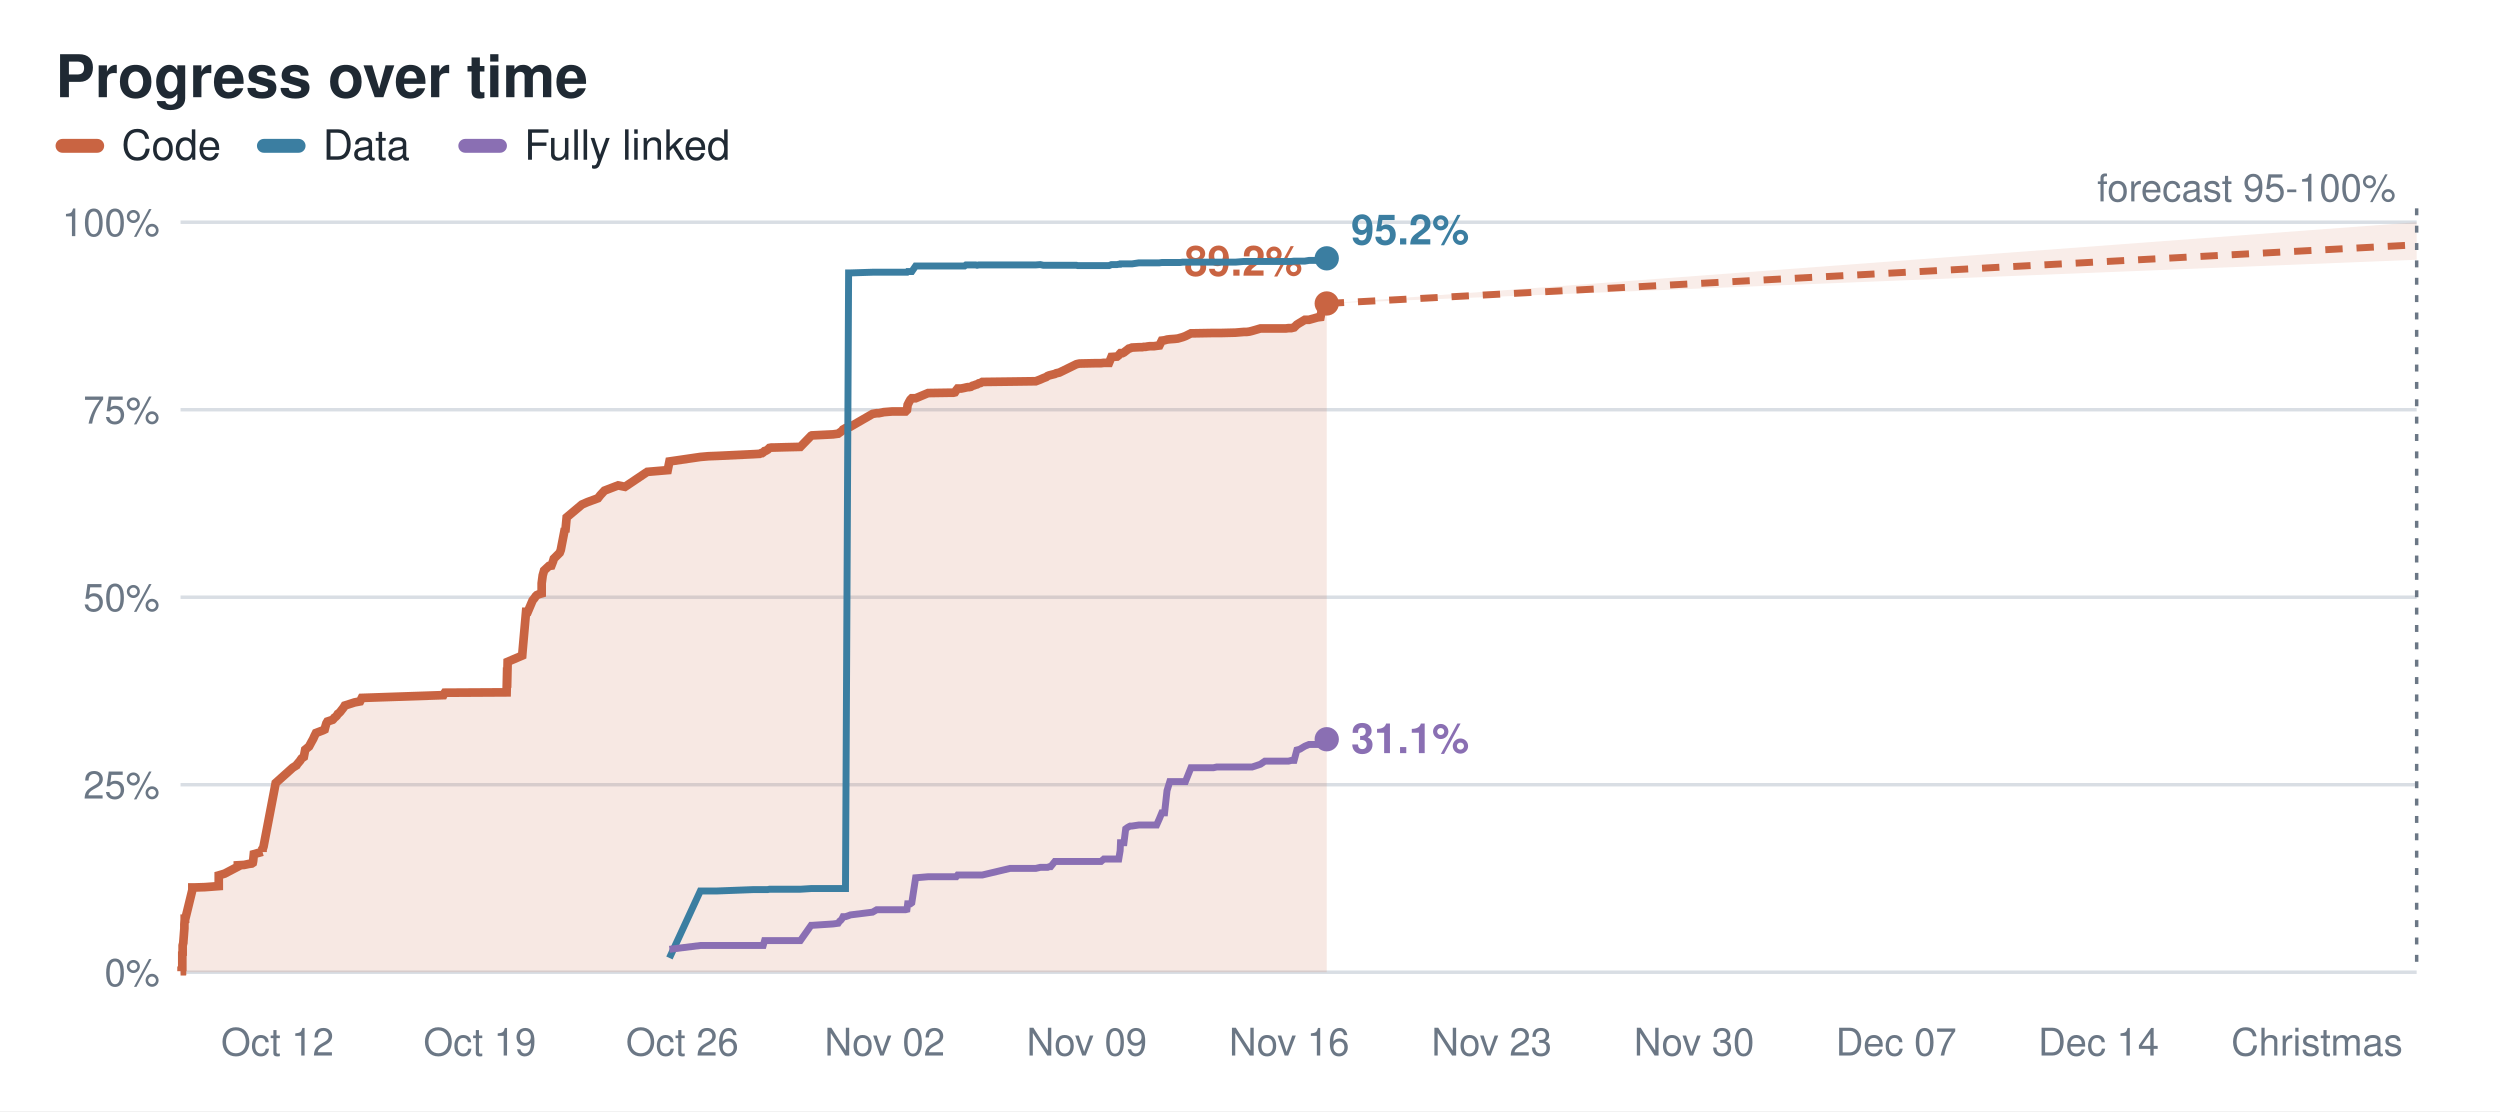
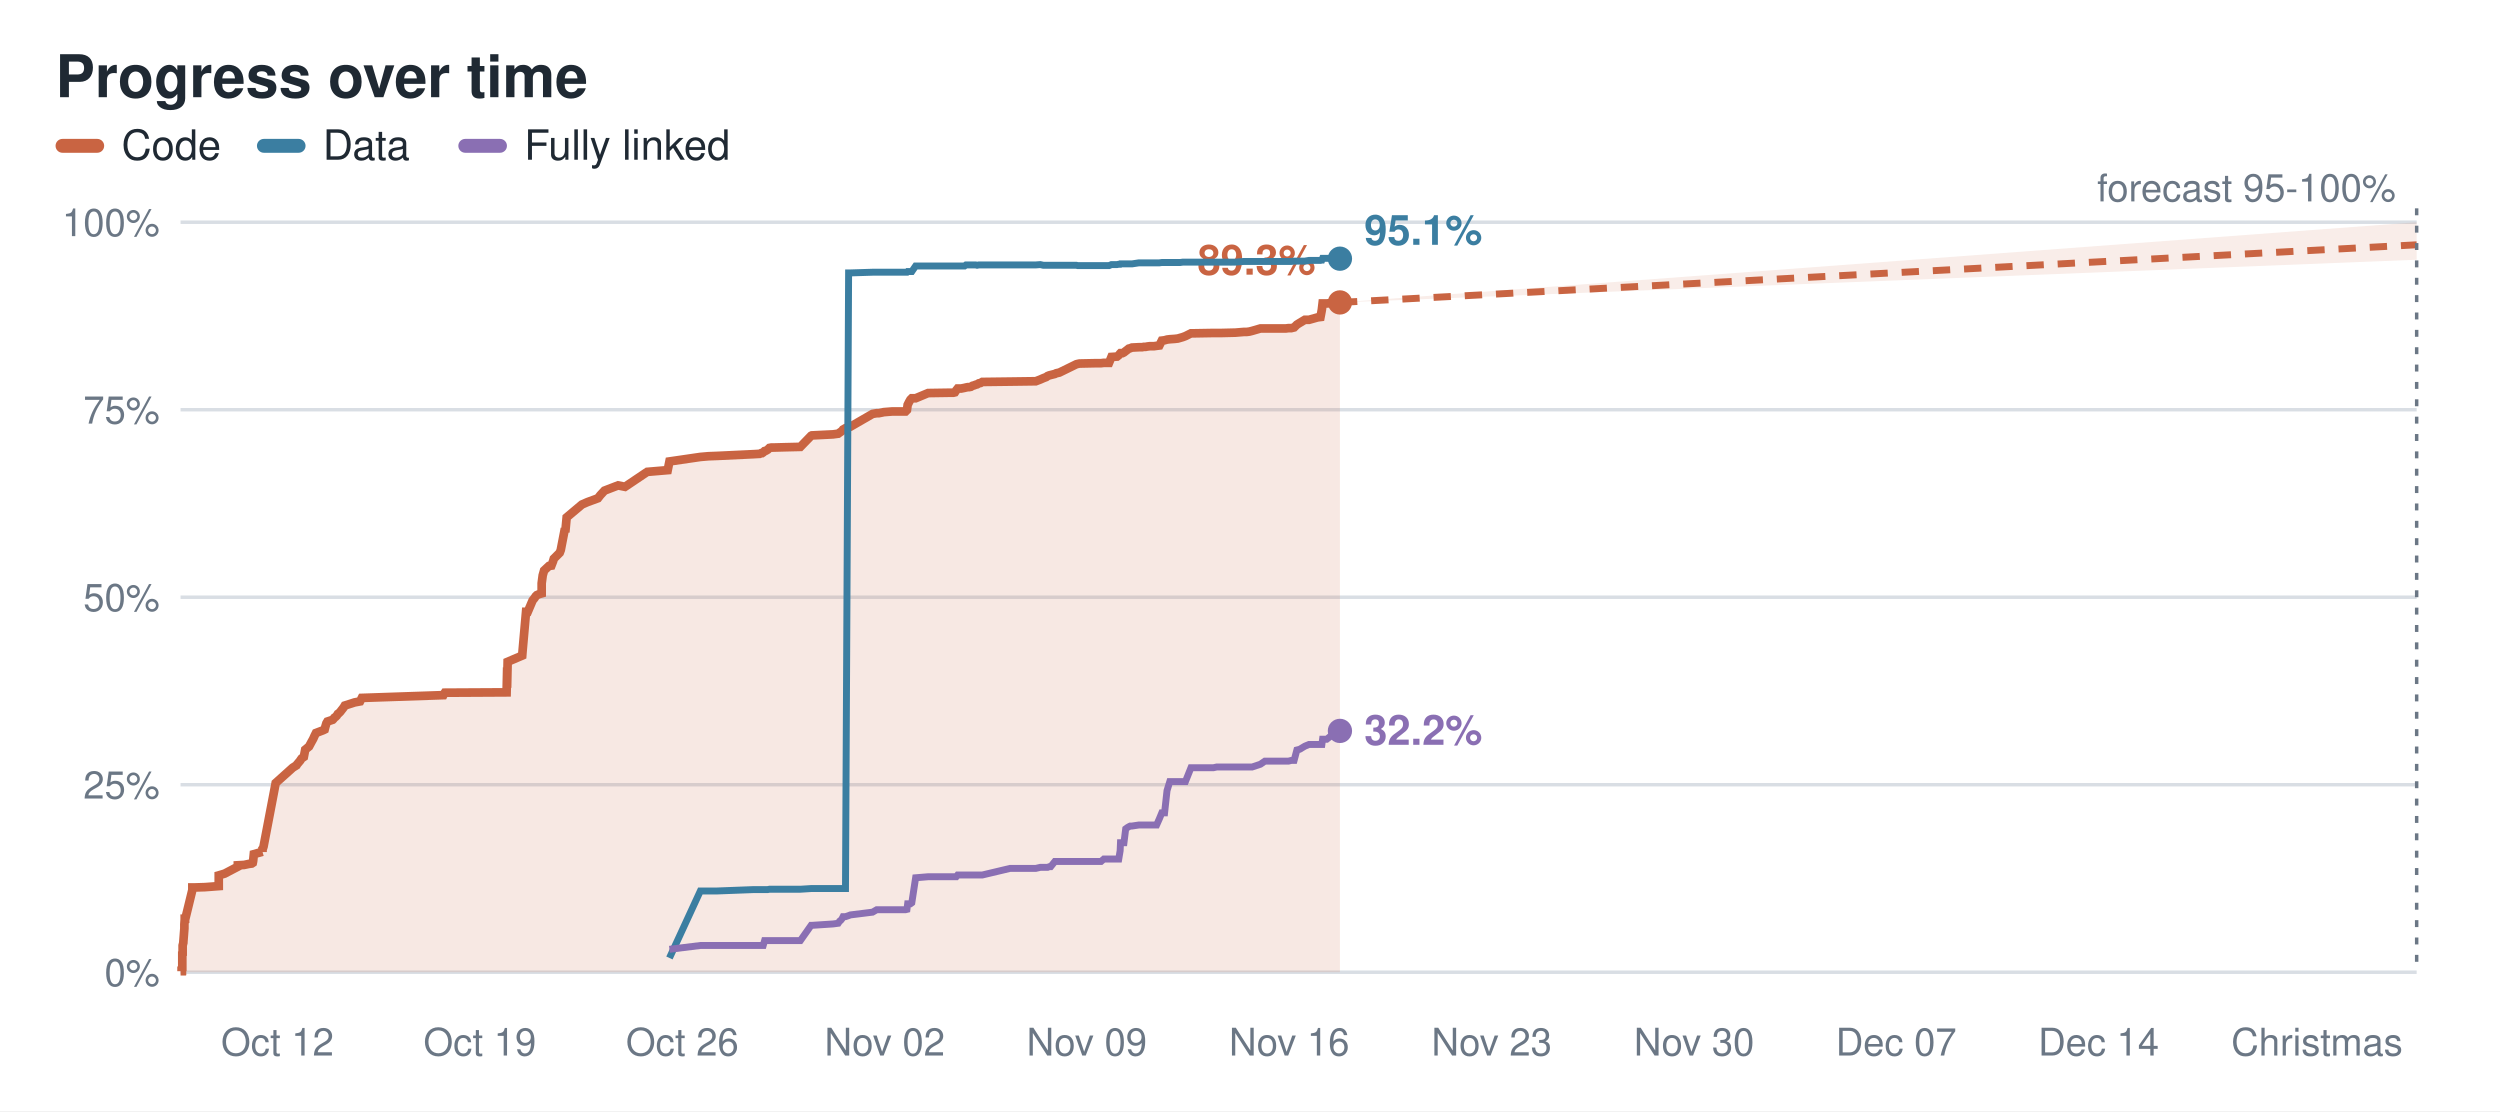
<svg xmlns="http://www.w3.org/2000/svg" viewBox="0 0 720 320" width="720" height="320" font-family="-apple-system,Segoe UI,Helvetica,Arial,sans-serif" role="img" aria-label="Progress over time">
  <rect width="100%" height="100%" fill="#ffffff" />
  <text x="16" y="28" font-size="17" font-weight="600" fill="#1f2933">Progress over time</text>
  <rect x="16" y="40" width="14" height="4" rx="2" fill="#c96442" />
  <text x="35" y="46" font-size="12" fill="#1f2933">Code</text>
  <rect x="74" y="40" width="14" height="4" rx="2" fill="#3b7ea1" />
  <text x="93" y="46" font-size="12" fill="#1f2933">Data</text>
  <rect x="132" y="40" width="14" height="4" rx="2" fill="#8a6fb3" />
  <text x="151" y="46" font-size="12" fill="#1f2933">Fully linked</text>
  <line x1="52" y1="280.0" x2="696" y2="280.0" stroke="#d9dee4" />
  <text x="46" y="284.0" font-size="11" fill="#6b7785" text-anchor="end">0%</text>
  <line x1="52" y1="226.0" x2="696" y2="226.0" stroke="#d9dee4" />
  <text x="46" y="230.0" font-size="11" fill="#6b7785" text-anchor="end">25%</text>
  <line x1="52" y1="172.0" x2="696" y2="172.0" stroke="#d9dee4" />
  <text x="46" y="176.0" font-size="11" fill="#6b7785" text-anchor="end">50%</text>
  <line x1="52" y1="118.0" x2="696" y2="118.0" stroke="#d9dee4" />
  <text x="46" y="122.0" font-size="11" fill="#6b7785" text-anchor="end">75%</text>
  <line x1="52" y1="64.0" x2="696" y2="64.0" stroke="#d9dee4" />
  <text x="46" y="68.0" font-size="11" fill="#6b7785" text-anchor="end">100%</text>
  <text x="79.9" y="304" font-size="11" fill="#6b7785" text-anchor="middle">Oct 12</text>
  <text x="138.2" y="304" font-size="11" fill="#6b7785" text-anchor="middle">Oct 19</text>
  <text x="196.5" y="304" font-size="11" fill="#6b7785" text-anchor="middle">Oct 26</text>
  <text x="254.8" y="304" font-size="11" fill="#6b7785" text-anchor="middle">Nov 02</text>
  <text x="313.0" y="304" font-size="11" fill="#6b7785" text-anchor="middle">Nov 09</text>
  <text x="371.3" y="304" font-size="11" fill="#6b7785" text-anchor="middle">Nov 16</text>
  <text x="429.6" y="304" font-size="11" fill="#6b7785" text-anchor="middle">Nov 23</text>
  <text x="487.9" y="304" font-size="11" fill="#6b7785" text-anchor="middle">Nov 30</text>
  <text x="546.1" y="304" font-size="11" fill="#6b7785" text-anchor="middle">Dec 07</text>
  <text x="604.4" y="304" font-size="11" fill="#6b7785" text-anchor="middle">Dec 14</text>
-   <polygon points="382.1,87.4 696.0,64.0 696.0,74.8" fill="#c96442" opacity="0.12" />
-   <line x1="382.1" y1="87.4" x2="696.0" y2="70.5" stroke="#c96442" stroke-width="2" stroke-dasharray="5,4" />
+   <polygon points="385.9,87.1 696.0,64.0 696.0,74.8" fill="#c96442" opacity="0.12" />
+   <line x1="385.9" y1="87.1" x2="696.0" y2="70.5" stroke="#c96442" stroke-width="2" stroke-dasharray="5,4" />
  <line x1="696.0" y1="60" x2="696.0" y2="280.0" stroke="#6b7785" stroke-dasharray="2,3" />
  <text x="692.0" y="304" font-size="11" fill="#6b7785" text-anchor="end">Christmas</text>
  <text x="690.0" y="58.0" font-size="11" fill="#6b7785" text-anchor="end">forecast 95-100%</text>
-   <polygon points="52.0,280.0 52.0,279.7 52.0,279.7 52.1,279.7 52.1,279.7 52.3,279.7 52.3,279.7 52.3,279.7 52.3,279.7 52.3,279.6 52.3,279.6 52.3,279.6 52.3,279.6 52.4,279.6 52.4,279.5 52.4,279.5 52.4,279.5 52.4,279.5 52.4,279.5 52.4,279.4 52.4,279.4 52.4,279.4 52.4,279.4 52.4,279.4 52.4,279.3 52.4,279.3 52.4,279.3 52.4,279.3 52.4,279.2 52.4,279.2 52.5,279.1 52.5,279.1 52.5,279.0 52.5,279.0 52.5,278.9 52.5,278.9 52.5,278.9 52.5,278.8 52.5,278.8 52.5,278.7 52.5,278.7 52.5,278.6 52.5,274.0 52.6,275.3 52.6,274.0 52.6,274.0 52.6,274.0 52.6,272.9 52.6,272.3 52.8,271.5 52.8,271.3 53.1,267.4 53.1,267.0 53.1,266.2 53.2,264.8 53.2,264.7 53.2,264.6 53.3,264.6 53.3,264.4 53.3,264.3 53.3,264.4 53.3,264.4 53.3,264.4 53.4,264.5 55.4,256.3 55.4,255.7 55.4,255.6 55.7,255.6 55.8,255.6 59.0,255.5 63.0,255.2 63.0,252.1 64.7,251.6 68.5,249.6 68.5,249.2 70.3,249.1 71.7,248.8 72.5,248.7 72.5,248.7 72.8,248.5 72.9,248.0 73.1,246.0 75.6,245.3 75.6,245.4 75.6,244.5 75.7,244.4 75.9,243.8 79.4,225.5 84.3,221.1 85.4,220.4 85.5,220.2 86.5,219.0 86.6,218.8 86.9,218.4 87.5,218.0 87.9,215.9 89.0,215.0 89.7,213.7 90.2,212.8 90.6,211.9 91.0,211.1 93.1,210.3 93.5,210.1 93.7,209.3 94.0,208.3 94.3,207.8 95.8,207.3 96.0,207.1 96.3,206.7 96.6,206.5 97.0,206.1 97.3,205.6 97.6,205.4 98.0,205.0 98.3,204.6 98.7,204.1 99.0,203.7 99.3,203.2 101.5,202.5 102.1,202.3 103.7,202.0 104.2,201.0 127.7,200.2 127.9,199.8 128.1,199.5 145.9,199.4 146.0,195.1 146.1,195.2 146.2,190.6 150.4,188.8 150.5,187.5 151.5,176.2 152.0,176.2 153.4,172.9 153.9,172.3 154.3,171.7 154.6,171.4 155.3,171.1 156.0,170.9 156.0,168.0 156.3,165.7 156.7,164.3 158.1,163.0 158.8,162.9 159.3,161.6 159.5,160.9 161.2,159.2 161.5,158.4 162.7,152.2 162.8,153.3 163.2,149.0 167.6,145.3 169.2,144.6 172.2,143.5 172.9,142.6 174.1,141.3 178.0,139.8 180.0,140.2 186.4,135.9 192.3,135.4 192.8,132.9 201.7,131.6 204.0,131.4 206.6,131.3 217.1,130.8 218.8,130.7 219.2,130.5 219.5,130.5 219.8,130.3 220.2,129.9 220.6,129.8 221.1,129.5 221.6,129.0 222.1,128.9 222.6,128.9 226.3,128.8 230.5,128.7 233.6,125.5 233.8,125.4 239.9,125.1 241.4,124.9 241.8,124.6 242.1,124.4 242.5,124.1 242.8,123.7 243.5,123.3 244.4,123.1 244.9,122.9 251.3,119.2 252.5,119.0 253.1,119.0 254.1,118.8 254.5,118.7 257.0,118.5 260.8,118.5 261.2,118.1 261.4,116.6 261.8,115.8 262.2,115.1 262.6,114.7 263.7,114.7 267.3,113.2 267.5,113.2 273.9,113.1 274.6,113.1 275.0,113.0 275.4,112.4 275.8,111.9 276.4,111.9 276.8,111.9 277.3,111.8 277.8,111.7 278.2,111.6 278.7,111.5 279.1,111.5 279.6,111.4 280.1,111.1 280.5,111.0 281.0,110.8 281.4,110.7 281.9,110.4 282.4,110.3 282.9,110.0 290.9,109.9 298.3,109.8 299.6,109.3 300.5,108.9 301.3,108.6 301.7,108.3 302.2,108.1 302.6,108.0 303.8,107.7 304.2,107.5 305.1,107.3 310.0,104.9 310.4,104.8 310.9,104.7 315.6,104.6 316.0,104.6 317.1,104.6 317.9,104.5 318.9,104.5 319.4,104.5 320.1,102.8 321.7,102.7 322.2,102.3 322.6,101.8 322.7,101.7 323.3,101.7 323.7,101.5 324.2,101.1 324.6,100.8 325.1,100.4 325.5,100.3 326.0,100.1 328.0,100.0 328.9,100.0 329.4,99.9 329.9,99.9 330.4,99.8 331.2,99.7 331.7,99.7 332.4,99.7 333.1,99.6 333.9,99.5 334.6,98.1 335.4,98.0 336.1,97.8 336.9,97.7 338.3,97.6 339.2,97.5 339.9,97.3 340.6,97.1 341.4,96.8 343.0,96.0 343.8,96.0 349.5,95.9 350.4,95.9 351.1,95.9 351.8,95.9 355.8,95.8 358.2,95.6 359.0,95.6 359.8,95.5 360.6,95.3 363.0,94.6 364.3,94.6 370.3,94.6 371.1,94.5 371.9,94.5 372.7,94.3 373.5,93.5 374.3,93.0 375.8,92.1 377.0,92.1 379.5,91.4 380.3,91.3 380.6,89.7 380.7,89.1 380.9,87.4 382.1,87.4 382.1,280.0" fill="#c96442" opacity="0.15" />
-   <polyline points="52.0,279.7 52.0,279.7 52.1,279.7 52.1,279.7 52.3,279.7 52.3,279.7 52.3,279.7 52.3,279.7 52.3,279.6 52.3,279.6 52.3,279.6 52.3,279.6 52.4,279.6 52.4,279.5 52.4,279.5 52.4,279.5 52.4,279.5 52.4,279.5 52.4,279.4 52.4,279.4 52.4,279.4 52.4,279.4 52.4,279.4 52.4,279.3 52.4,279.3 52.4,279.3 52.4,279.3 52.4,279.2 52.4,279.2 52.5,279.1 52.5,279.1 52.5,279.0 52.5,279.0 52.5,278.9 52.5,278.9 52.5,278.9 52.5,278.8 52.5,278.8 52.5,278.7 52.5,278.7 52.5,278.6 52.5,274.0 52.6,275.3 52.6,274.0 52.6,274.0 52.6,274.0 52.6,272.9 52.6,272.3 52.8,271.5 52.8,271.3 53.1,267.4 53.1,267.0 53.1,266.2 53.2,264.8 53.2,264.7 53.2,264.6 53.3,264.6 53.3,264.4 53.3,264.3 53.3,264.4 53.3,264.4 53.3,264.4 53.4,264.5 55.4,256.3 55.4,255.7 55.4,255.6 55.7,255.6 55.8,255.6 59.0,255.5 63.0,255.2 63.0,252.1 64.7,251.6 68.5,249.6 68.5,249.2 70.3,249.1 71.7,248.8 72.5,248.7 72.5,248.7 72.8,248.5 72.9,248.0 73.1,246.0 75.6,245.3 75.6,245.4 75.6,244.5 75.7,244.4 75.9,243.8 79.4,225.5 84.3,221.1 85.4,220.4 85.5,220.2 86.5,219.0 86.6,218.8 86.9,218.4 87.5,218.0 87.9,215.9 89.0,215.0 89.7,213.7 90.2,212.8 90.6,211.9 91.0,211.1 93.1,210.3 93.5,210.1 93.7,209.3 94.0,208.3 94.3,207.8 95.8,207.3 96.0,207.1 96.3,206.7 96.6,206.5 97.0,206.1 97.3,205.6 97.6,205.4 98.0,205.0 98.3,204.6 98.7,204.1 99.0,203.7 99.3,203.2 101.5,202.5 102.1,202.3 103.7,202.0 104.2,201.0 127.7,200.2 127.9,199.8 128.1,199.5 145.9,199.4 146.0,195.1 146.1,195.2 146.2,190.6 150.4,188.8 150.5,187.5 151.5,176.2 152.0,176.2 153.4,172.9 153.9,172.3 154.3,171.7 154.6,171.4 155.3,171.1 156.0,170.9 156.0,168.0 156.3,165.7 156.7,164.3 158.1,163.0 158.8,162.9 159.3,161.6 159.5,160.9 161.2,159.2 161.5,158.4 162.7,152.2 162.8,153.3 163.2,149.0 167.6,145.3 169.2,144.6 172.2,143.5 172.9,142.6 174.1,141.3 178.0,139.8 180.0,140.2 186.4,135.9 192.3,135.4 192.8,132.9 201.7,131.6 204.0,131.4 206.6,131.3 217.1,130.8 218.8,130.7 219.2,130.5 219.5,130.5 219.8,130.3 220.2,129.9 220.6,129.8 221.1,129.5 221.6,129.0 222.1,128.9 222.6,128.9 226.3,128.8 230.5,128.7 233.6,125.5 233.8,125.4 239.9,125.1 241.4,124.9 241.8,124.6 242.1,124.4 242.5,124.1 242.8,123.7 243.5,123.3 244.4,123.1 244.9,122.9 251.3,119.2 252.5,119.0 253.1,119.0 254.1,118.8 254.5,118.7 257.0,118.5 260.8,118.5 261.2,118.1 261.4,116.6 261.8,115.8 262.2,115.1 262.6,114.7 263.7,114.7 267.3,113.2 267.5,113.2 273.9,113.1 274.6,113.1 275.0,113.0 275.4,112.4 275.8,111.9 276.4,111.9 276.8,111.9 277.3,111.8 277.8,111.7 278.2,111.6 278.7,111.5 279.1,111.5 279.6,111.4 280.1,111.1 280.5,111.0 281.0,110.8 281.4,110.7 281.9,110.4 282.4,110.3 282.9,110.0 290.9,109.9 298.3,109.8 299.6,109.3 300.5,108.9 301.3,108.6 301.7,108.3 302.2,108.1 302.6,108.0 303.8,107.7 304.2,107.5 305.1,107.3 310.0,104.9 310.4,104.8 310.9,104.7 315.6,104.6 316.0,104.6 317.1,104.6 317.9,104.5 318.9,104.5 319.4,104.5 320.1,102.8 321.7,102.7 322.2,102.3 322.6,101.8 322.7,101.7 323.3,101.7 323.7,101.5 324.2,101.1 324.6,100.8 325.1,100.4 325.5,100.3 326.0,100.1 328.0,100.0 328.9,100.0 329.4,99.9 329.9,99.9 330.4,99.8 331.2,99.7 331.7,99.7 332.4,99.7 333.1,99.6 333.9,99.5 334.6,98.1 335.4,98.0 336.1,97.8 336.9,97.7 338.3,97.6 339.2,97.5 339.9,97.3 340.6,97.1 341.4,96.8 343.0,96.0 343.8,96.0 349.5,95.9 350.4,95.9 351.1,95.9 351.8,95.9 355.8,95.8 358.2,95.6 359.0,95.6 359.8,95.5 360.6,95.3 363.0,94.6 364.3,94.6 370.3,94.6 371.1,94.5 371.9,94.5 372.7,94.3 373.5,93.5 374.3,93.0 375.8,92.1 377.0,92.1 379.5,91.4 380.3,91.3 380.6,89.7 380.7,89.1 380.9,87.4 382.1,87.4" fill="none" stroke="#c96442" stroke-width="2.5" />
-   <circle cx="382.1" cy="87.4" r="3.5" fill="#c96442" />
-   <text x="375.1" y="79.4" font-size="12" font-weight="600" fill="#c96442" text-anchor="end">89.2%</text>
-   <polyline points="192.8,275.9 201.7,256.6 204.0,256.6 206.6,256.6 217.1,256.2 218.8,256.2 219.2,256.2 219.5,256.2 219.8,256.2 220.2,256.2 220.6,256.2 221.1,256.2 221.6,256.1 222.1,256.1 222.6,256.1 226.3,256.1 230.5,256.1 233.6,255.9 233.8,255.9 239.9,255.9 241.4,255.9 241.8,255.9 242.1,255.9 242.5,255.9 242.8,255.9 243.5,255.9 244.4,78.6 244.9,78.6 251.3,78.4 252.5,78.4 253.1,78.4 254.1,78.4 254.5,78.4 257.0,78.4 260.8,78.4 261.2,78.4 261.4,78.2 261.8,78.2 262.2,78.2 262.6,78.2 263.7,76.6 267.3,76.6 267.5,76.6 273.9,76.6 274.6,76.6 275.0,76.6 275.4,76.6 275.8,76.6 276.4,76.6 276.8,76.6 277.3,76.6 277.8,76.6 278.2,76.3 278.7,76.3 279.1,76.3 279.6,76.3 280.1,76.3 280.5,76.3 281.0,76.3 281.4,76.4 281.9,76.3 282.4,76.3 282.9,76.3 290.9,76.3 298.3,76.3 299.6,76.2 300.5,76.4 301.3,76.4 301.7,76.4 302.2,76.4 302.6,76.4 303.8,76.4 304.2,76.4 305.1,76.4 310.0,76.4 310.4,76.5 310.9,76.5 315.6,76.5 316.0,76.5 317.1,76.5 317.9,76.5 318.9,76.5 319.4,76.5 320.1,76.2 321.7,76.2 322.2,76.1 322.6,76.1 322.7,76.0 323.3,76.0 323.7,76.0 324.2,76.0 324.6,76.0 325.1,76.0 325.5,76.0 326.0,76.0 328.0,75.7 328.9,75.7 329.4,75.7 329.9,75.7 330.4,75.7 331.2,75.7 331.7,75.7 332.4,75.7 333.1,75.7 333.9,75.7 334.6,75.6 335.4,75.6 336.1,75.6 336.9,75.6 338.3,75.6 339.2,75.6 339.9,75.6 340.6,75.5 341.4,75.5 343.0,75.5 343.8,75.5 349.5,75.5 350.4,75.5 351.1,75.5 351.8,75.5 355.8,75.5 358.2,75.3 359.0,75.3 359.8,75.3 360.6,75.3 363.0,75.3 364.3,75.3 370.3,75.3 371.1,75.3 371.9,75.3 372.7,75.2 373.5,75.2 374.3,75.2 375.8,75.2 377.0,75.0 379.5,75.0 380.3,75.0 380.6,74.9 380.7,74.9 380.9,74.4 382.1,74.4" fill="none" stroke="#3b7ea1" stroke-width="2" />
-   <circle cx="382.1" cy="74.4" r="3.5" fill="#3b7ea1" />
-   <text x="389.1" y="70.4" font-size="12" font-weight="600" fill="#3b7ea1">95.2%</text>
-   <polyline points="192.8,273.4 201.7,272.3 204.0,272.3 206.6,272.3 217.1,272.3 218.8,272.3 219.2,272.3 219.5,272.3 219.8,272.3 220.2,270.9 220.6,270.9 221.1,270.9 221.6,270.9 222.1,270.9 222.6,270.9 226.3,270.9 230.5,270.9 233.6,266.5 233.8,266.5 239.9,266.1 241.4,265.9 241.8,265.3 242.1,265.1 242.5,264.6 242.8,264.0 243.5,264.0 244.4,263.7 244.9,263.5 251.3,262.7 252.5,262.0 253.1,262.0 254.1,262.0 254.5,262.0 257.0,262.0 260.8,262.0 261.2,261.9 261.4,260.3 261.8,260.3 262.2,260.3 262.6,260.0 263.7,252.8 267.3,252.5 267.5,252.5 273.9,252.5 274.6,252.5 275.0,252.5 275.4,252.5 275.8,252.0 276.4,252.0 276.8,252.0 277.3,252.0 277.8,252.0 278.2,252.0 278.7,252.0 279.1,252.0 279.6,252.0 280.1,252.0 280.5,252.0 281.0,252.0 281.4,252.0 281.9,252.0 282.4,252.0 282.9,252.0 290.9,250.1 298.3,250.1 299.6,249.8 300.5,249.8 301.3,249.8 301.7,249.8 302.2,249.6 302.6,249.6 303.8,248.1 304.2,248.1 305.1,248.1 310.0,248.1 310.4,248.1 310.9,248.1 315.6,248.1 316.0,248.1 317.1,248.1 317.9,247.4 318.9,247.4 319.4,247.4 320.1,247.4 321.7,247.4 322.2,247.4 322.6,245.0 322.7,242.7 323.3,242.7 323.7,242.7 324.2,238.7 324.6,238.4 325.1,238.1 325.5,237.9 326.0,237.9 328.0,237.6 328.9,237.6 329.4,237.6 329.9,237.6 330.4,237.6 331.2,237.6 331.7,237.6 332.4,237.6 333.1,237.6 333.9,235.8 334.6,234.1 335.4,234.1 336.1,227.7 336.9,225.1 338.3,225.1 339.2,225.1 339.9,225.1 340.6,225.1 341.4,225.1 343.0,221.1 343.8,221.1 349.5,221.1 350.4,220.9 351.1,220.9 351.8,220.9 355.8,220.9 358.2,220.9 359.0,220.9 359.8,220.9 360.6,220.9 363.0,220.1 364.3,219.2 370.3,219.2 371.1,219.2 371.9,219.0 372.7,219.0 373.5,216.0 374.3,215.8 375.8,214.9 377.0,214.4 379.5,214.4 380.3,214.4 380.6,214.4 380.7,214.4 380.9,212.9 382.1,212.9" fill="none" stroke="#8a6fb3" stroke-width="2" />
-   <circle cx="382.1" cy="212.9" r="3.5" fill="#8a6fb3" />
-   <text x="389.1" y="216.9" font-size="12" font-weight="600" fill="#8a6fb3">31.1%</text>
+   <polygon points="52.0,280.0 52.0,279.7 52.0,279.7 52.1,279.7 52.1,279.7 52.3,279.7 52.3,279.7 52.3,279.7 52.3,279.7 52.3,279.6 52.3,279.6 52.3,279.6 52.3,279.6 52.4,279.6 52.4,279.5 52.4,279.5 52.4,279.5 52.4,279.5 52.4,279.5 52.4,279.4 52.4,279.4 52.4,279.4 52.4,279.4 52.4,279.4 52.4,279.3 52.4,279.3 52.4,279.3 52.4,279.3 52.4,279.2 52.4,279.2 52.5,279.1 52.5,279.1 52.5,279.0 52.5,279.0 52.5,278.9 52.5,278.9 52.5,278.9 52.5,278.8 52.5,278.8 52.5,278.7 52.5,278.7 52.5,278.6 52.5,274.0 52.6,275.3 52.6,274.0 52.6,274.0 52.6,274.0 52.6,272.9 52.6,272.3 52.8,271.5 52.8,271.3 53.1,267.4 53.1,267.0 53.1,266.2 53.2,264.8 53.2,264.7 53.2,264.6 53.3,264.6 53.3,264.4 53.3,264.3 53.3,264.4 53.3,264.4 53.3,264.4 53.4,264.5 55.4,256.3 55.4,255.7 55.4,255.6 55.7,255.6 55.8,255.6 59.0,255.5 63.0,255.2 63.0,252.1 64.7,251.6 68.5,249.6 68.5,249.2 70.3,249.1 71.7,248.8 72.5,248.7 72.5,248.7 72.8,248.5 72.9,248.0 73.1,246.0 75.6,245.3 75.6,245.4 75.6,244.5 75.7,244.4 75.9,243.8 79.4,225.5 84.3,221.1 85.4,220.4 85.5,220.2 86.5,219.0 86.6,218.8 86.9,218.4 87.5,218.0 87.9,215.9 89.0,215.0 89.7,213.7 90.2,212.8 90.6,211.9 91.0,211.1 93.1,210.3 93.5,210.1 93.7,209.3 94.0,208.3 94.3,207.8 95.8,207.3 96.0,207.1 96.3,206.7 96.6,206.5 97.0,206.1 97.3,205.6 97.6,205.4 98.0,205.0 98.3,204.6 98.7,204.1 99.0,203.7 99.3,203.2 101.5,202.5 102.1,202.3 103.7,202.0 104.2,201.0 127.7,200.2 127.9,199.8 128.1,199.5 145.9,199.4 146.0,195.1 146.1,195.2 146.2,190.6 150.4,188.8 150.5,187.5 151.5,176.2 152.0,176.2 153.4,172.9 153.9,172.3 154.3,171.7 154.6,171.4 155.3,171.1 156.0,170.9 156.0,168.0 156.3,165.7 156.7,164.3 158.1,163.0 158.8,162.9 159.3,161.6 159.5,160.9 161.2,159.2 161.5,158.4 162.7,152.2 162.8,153.3 163.2,149.0 167.6,145.3 169.2,144.6 172.2,143.5 172.9,142.6 174.1,141.3 178.0,139.8 180.0,140.2 186.4,135.9 192.3,135.4 192.8,132.9 201.7,131.6 204.0,131.4 206.6,131.3 217.1,130.8 218.8,130.7 219.2,130.5 219.5,130.5 219.8,130.3 220.2,129.9 220.6,129.8 221.1,129.5 221.6,129.0 222.1,128.9 222.6,128.9 226.3,128.8 230.5,128.7 233.6,125.5 233.8,125.4 239.9,125.1 241.4,124.9 241.8,124.6 242.1,124.4 242.5,124.1 242.8,123.7 243.5,123.3 244.4,123.1 244.9,122.9 251.3,119.2 252.5,119.0 253.1,119.0 254.1,118.8 254.5,118.7 257.0,118.5 260.8,118.5 261.2,118.1 261.4,116.6 261.8,115.8 262.2,115.1 262.6,114.7 263.7,114.7 267.3,113.2 267.5,113.2 273.9,113.1 274.6,113.1 275.0,113.0 275.4,112.4 275.8,111.9 276.4,111.9 276.8,111.9 277.3,111.8 277.8,111.7 278.2,111.6 278.7,111.5 279.1,111.5 279.6,111.4 280.1,111.1 280.5,111.0 281.0,110.8 281.4,110.7 281.9,110.4 282.4,110.3 282.9,110.0 290.9,109.9 298.3,109.8 299.6,109.3 300.5,108.9 301.3,108.6 301.7,108.3 302.2,108.1 302.6,108.0 303.8,107.7 304.2,107.5 305.1,107.3 310.0,104.9 310.4,104.8 310.9,104.7 315.6,104.6 316.0,104.6 317.1,104.6 317.9,104.5 318.9,104.5 319.4,104.5 320.1,102.8 321.7,102.7 322.2,102.3 322.6,101.8 322.7,101.7 323.3,101.7 323.7,101.5 324.2,101.1 324.6,100.8 325.1,100.4 325.5,100.3 326.0,100.1 328.0,100.0 328.9,100.0 329.4,99.9 329.9,99.9 330.4,99.8 331.2,99.7 331.7,99.7 332.4,99.7 333.1,99.6 333.9,99.5 334.6,98.1 335.4,98.0 336.1,97.8 336.9,97.7 338.3,97.6 339.2,97.5 339.9,97.3 340.6,97.1 341.4,96.8 343.0,96.0 343.8,96.0 349.5,95.9 350.4,95.9 351.1,95.9 351.8,95.9 355.8,95.8 358.2,95.6 359.0,95.6 359.8,95.5 360.6,95.3 363.0,94.6 364.3,94.6 370.3,94.6 371.1,94.5 371.9,94.5 372.7,94.3 373.5,93.5 374.3,93.0 375.8,92.1 377.0,92.1 379.5,91.4 380.3,91.3 380.6,89.7 380.7,89.1 380.9,87.4 382.1,87.4 385.1,87.1 385.9,87.1 385.9,280.0" fill="#c96442" opacity="0.15" />
+   <polyline points="52.0,279.7 52.0,279.7 52.1,279.7 52.1,279.7 52.3,279.7 52.3,279.7 52.3,279.7 52.3,279.7 52.3,279.6 52.3,279.6 52.3,279.6 52.3,279.6 52.4,279.6 52.4,279.5 52.4,279.5 52.4,279.5 52.4,279.5 52.4,279.5 52.4,279.4 52.4,279.4 52.4,279.4 52.4,279.4 52.4,279.4 52.4,279.3 52.4,279.3 52.4,279.3 52.4,279.3 52.4,279.2 52.4,279.2 52.5,279.1 52.5,279.1 52.5,279.0 52.5,279.0 52.5,278.9 52.5,278.9 52.5,278.9 52.5,278.8 52.5,278.8 52.5,278.7 52.5,278.7 52.5,278.6 52.5,274.0 52.6,275.3 52.6,274.0 52.6,274.0 52.6,274.0 52.6,272.9 52.6,272.3 52.8,271.5 52.8,271.3 53.1,267.4 53.1,267.0 53.1,266.2 53.2,264.8 53.2,264.7 53.2,264.6 53.3,264.6 53.3,264.4 53.3,264.3 53.3,264.4 53.3,264.4 53.3,264.4 53.4,264.5 55.4,256.3 55.4,255.7 55.4,255.6 55.7,255.6 55.8,255.6 59.0,255.5 63.0,255.2 63.0,252.1 64.7,251.6 68.5,249.6 68.5,249.2 70.3,249.1 71.7,248.8 72.5,248.7 72.5,248.7 72.8,248.5 72.9,248.0 73.1,246.0 75.6,245.3 75.6,245.4 75.6,244.5 75.7,244.4 75.9,243.8 79.4,225.5 84.3,221.1 85.4,220.4 85.5,220.2 86.5,219.0 86.6,218.8 86.9,218.4 87.5,218.0 87.9,215.9 89.0,215.0 89.7,213.7 90.2,212.8 90.6,211.9 91.0,211.1 93.1,210.3 93.5,210.1 93.7,209.3 94.0,208.3 94.3,207.8 95.8,207.3 96.0,207.1 96.3,206.7 96.6,206.5 97.0,206.1 97.3,205.6 97.6,205.4 98.0,205.0 98.3,204.6 98.7,204.1 99.0,203.7 99.3,203.2 101.5,202.5 102.1,202.3 103.7,202.0 104.2,201.0 127.7,200.2 127.9,199.8 128.1,199.5 145.9,199.4 146.0,195.1 146.1,195.2 146.2,190.6 150.4,188.8 150.5,187.5 151.5,176.2 152.0,176.2 153.4,172.9 153.9,172.3 154.3,171.7 154.6,171.4 155.3,171.1 156.0,170.9 156.0,168.0 156.3,165.7 156.7,164.3 158.1,163.0 158.8,162.9 159.3,161.6 159.5,160.9 161.2,159.2 161.5,158.4 162.7,152.2 162.8,153.3 163.2,149.0 167.6,145.3 169.2,144.6 172.2,143.5 172.9,142.6 174.1,141.3 178.0,139.8 180.0,140.2 186.4,135.9 192.3,135.4 192.8,132.9 201.7,131.6 204.0,131.4 206.6,131.3 217.1,130.8 218.8,130.7 219.2,130.5 219.5,130.5 219.8,130.3 220.2,129.9 220.6,129.8 221.1,129.5 221.6,129.0 222.1,128.9 222.6,128.9 226.3,128.8 230.5,128.7 233.6,125.5 233.8,125.4 239.9,125.1 241.4,124.9 241.8,124.6 242.1,124.4 242.5,124.1 242.8,123.7 243.5,123.3 244.4,123.1 244.9,122.9 251.3,119.2 252.5,119.0 253.1,119.0 254.1,118.8 254.5,118.7 257.0,118.5 260.8,118.5 261.2,118.1 261.4,116.6 261.8,115.8 262.2,115.1 262.6,114.7 263.7,114.7 267.3,113.2 267.5,113.2 273.9,113.1 274.6,113.1 275.0,113.0 275.4,112.4 275.8,111.9 276.4,111.9 276.8,111.9 277.3,111.8 277.8,111.7 278.2,111.6 278.7,111.5 279.1,111.5 279.6,111.4 280.1,111.1 280.5,111.0 281.0,110.8 281.4,110.7 281.9,110.4 282.4,110.3 282.9,110.0 290.9,109.9 298.3,109.8 299.6,109.3 300.5,108.9 301.3,108.6 301.7,108.3 302.2,108.1 302.6,108.0 303.8,107.7 304.2,107.5 305.1,107.3 310.0,104.9 310.4,104.8 310.9,104.7 315.6,104.6 316.0,104.6 317.1,104.6 317.9,104.5 318.9,104.5 319.4,104.5 320.1,102.8 321.7,102.7 322.2,102.3 322.6,101.8 322.7,101.7 323.3,101.7 323.7,101.5 324.2,101.1 324.6,100.8 325.1,100.4 325.5,100.3 326.0,100.1 328.0,100.0 328.9,100.0 329.4,99.9 329.9,99.9 330.4,99.8 331.2,99.7 331.7,99.7 332.4,99.7 333.1,99.6 333.9,99.5 334.6,98.1 335.4,98.0 336.1,97.8 336.9,97.7 338.3,97.6 339.2,97.5 339.9,97.3 340.6,97.1 341.4,96.8 343.0,96.0 343.8,96.0 349.5,95.9 350.4,95.9 351.1,95.9 351.8,95.9 355.8,95.8 358.2,95.6 359.0,95.6 359.8,95.5 360.6,95.3 363.0,94.6 364.3,94.6 370.3,94.6 371.1,94.5 371.9,94.5 372.7,94.3 373.5,93.5 374.3,93.0 375.8,92.1 377.0,92.1 379.5,91.4 380.3,91.3 380.6,89.7 380.7,89.1 380.9,87.4 382.1,87.4 385.1,87.1 385.9,87.1" fill="none" stroke="#c96442" stroke-width="2.5" />
+   <circle cx="385.9" cy="87.1" r="3.5" fill="#c96442" />
+   <text x="378.9" y="79.1" font-size="12" font-weight="600" fill="#c96442" text-anchor="end">89.3%</text>
+   <polyline points="192.8,275.9 201.7,256.6 204.0,256.6 206.6,256.6 217.1,256.2 218.8,256.2 219.2,256.2 219.5,256.2 219.8,256.2 220.2,256.2 220.6,256.2 221.1,256.2 221.6,256.1 222.1,256.1 222.6,256.1 226.3,256.1 230.5,256.1 233.6,255.9 233.8,255.9 239.9,255.9 241.4,255.9 241.8,255.9 242.1,255.9 242.5,255.9 242.8,255.9 243.5,255.9 244.4,78.6 244.9,78.6 251.3,78.4 252.5,78.4 253.1,78.4 254.1,78.4 254.5,78.4 257.0,78.4 260.8,78.4 261.2,78.4 261.4,78.2 261.8,78.2 262.2,78.2 262.6,78.2 263.7,76.6 267.3,76.6 267.5,76.6 273.9,76.6 274.6,76.6 275.0,76.6 275.4,76.6 275.8,76.6 276.4,76.6 276.8,76.6 277.3,76.6 277.8,76.6 278.2,76.3 278.7,76.3 279.1,76.3 279.6,76.3 280.1,76.3 280.5,76.3 281.0,76.3 281.4,76.4 281.9,76.3 282.4,76.3 282.9,76.3 290.9,76.3 298.3,76.3 299.6,76.2 300.5,76.4 301.3,76.4 301.7,76.4 302.2,76.4 302.6,76.4 303.8,76.4 304.2,76.4 305.1,76.4 310.0,76.4 310.4,76.5 310.9,76.5 315.6,76.5 316.0,76.5 317.1,76.5 317.9,76.5 318.9,76.5 319.4,76.5 320.1,76.2 321.7,76.2 322.2,76.1 322.6,76.1 322.7,76.0 323.3,76.0 323.7,76.0 324.2,76.0 324.6,76.0 325.1,76.0 325.5,76.0 326.0,76.0 328.0,75.7 328.9,75.7 329.4,75.7 329.9,75.7 330.4,75.7 331.2,75.7 331.7,75.7 332.4,75.7 333.1,75.7 333.9,75.7 334.6,75.6 335.4,75.6 336.1,75.6 336.9,75.6 338.3,75.6 339.2,75.6 339.9,75.6 340.6,75.5 341.4,75.5 343.0,75.5 343.8,75.5 349.5,75.5 350.4,75.5 351.1,75.5 351.8,75.5 355.8,75.5 358.2,75.3 359.0,75.3 359.8,75.3 360.6,75.3 363.0,75.3 364.3,75.3 370.3,75.3 371.1,75.3 371.9,75.3 372.7,75.2 373.5,75.2 374.3,75.2 375.8,75.2 377.0,75.0 379.5,75.0 380.3,75.0 380.6,74.9 380.7,74.9 380.9,74.4 382.1,74.4 385.1,74.4 385.9,74.5" fill="none" stroke="#3b7ea1" stroke-width="2" />
+   <circle cx="385.9" cy="74.5" r="3.5" fill="#3b7ea1" />
+   <text x="392.9" y="70.5" font-size="12" font-weight="600" fill="#3b7ea1">95.1%</text>
+   <polyline points="192.8,273.4 201.7,272.3 204.0,272.3 206.6,272.3 217.1,272.3 218.8,272.3 219.2,272.3 219.5,272.3 219.8,272.3 220.2,270.9 220.6,270.9 221.1,270.9 221.6,270.9 222.1,270.9 222.6,270.9 226.3,270.9 230.5,270.9 233.6,266.5 233.8,266.5 239.9,266.1 241.4,265.9 241.8,265.3 242.1,265.1 242.5,264.6 242.8,264.0 243.5,264.0 244.4,263.7 244.9,263.5 251.3,262.7 252.5,262.0 253.1,262.0 254.1,262.0 254.5,262.0 257.0,262.0 260.8,262.0 261.2,261.9 261.4,260.3 261.8,260.3 262.2,260.3 262.6,260.0 263.7,252.8 267.3,252.5 267.5,252.5 273.9,252.5 274.6,252.5 275.0,252.5 275.4,252.5 275.8,252.0 276.4,252.0 276.8,252.0 277.3,252.0 277.8,252.0 278.2,252.0 278.7,252.0 279.1,252.0 279.6,252.0 280.1,252.0 280.5,252.0 281.0,252.0 281.4,252.0 281.9,252.0 282.4,252.0 282.9,252.0 290.9,250.1 298.3,250.1 299.6,249.8 300.5,249.8 301.3,249.8 301.7,249.8 302.2,249.6 302.6,249.6 303.8,248.1 304.2,248.1 305.1,248.1 310.0,248.1 310.4,248.1 310.9,248.1 315.6,248.1 316.0,248.1 317.1,248.1 317.9,247.4 318.9,247.4 319.4,247.4 320.1,247.4 321.7,247.4 322.2,247.4 322.6,245.0 322.7,242.7 323.3,242.7 323.7,242.7 324.2,238.7 324.6,238.4 325.1,238.1 325.5,237.9 326.0,237.9 328.0,237.6 328.9,237.6 329.4,237.6 329.9,237.6 330.4,237.6 331.2,237.6 331.7,237.6 332.4,237.6 333.1,237.6 333.9,235.8 334.6,234.1 335.4,234.1 336.1,227.7 336.9,225.1 338.3,225.1 339.2,225.1 339.9,225.1 340.6,225.1 341.4,225.1 343.0,221.1 343.8,221.1 349.5,221.1 350.4,220.9 351.1,220.9 351.8,220.9 355.8,220.9 358.2,220.9 359.0,220.9 359.8,220.9 360.6,220.9 363.0,220.1 364.3,219.2 370.3,219.2 371.1,219.2 371.9,219.0 372.7,219.0 373.5,216.0 374.3,215.8 375.8,214.9 377.0,214.4 379.5,214.4 380.3,214.4 380.6,214.4 380.7,214.4 380.9,212.9 382.1,212.9 385.1,210.5 385.9,210.5" fill="none" stroke="#8a6fb3" stroke-width="2" />
+   <circle cx="385.9" cy="210.5" r="3.5" fill="#8a6fb3" />
+   <text x="392.9" y="214.5" font-size="12" font-weight="600" fill="#8a6fb3">32.2%</text>
</svg>
